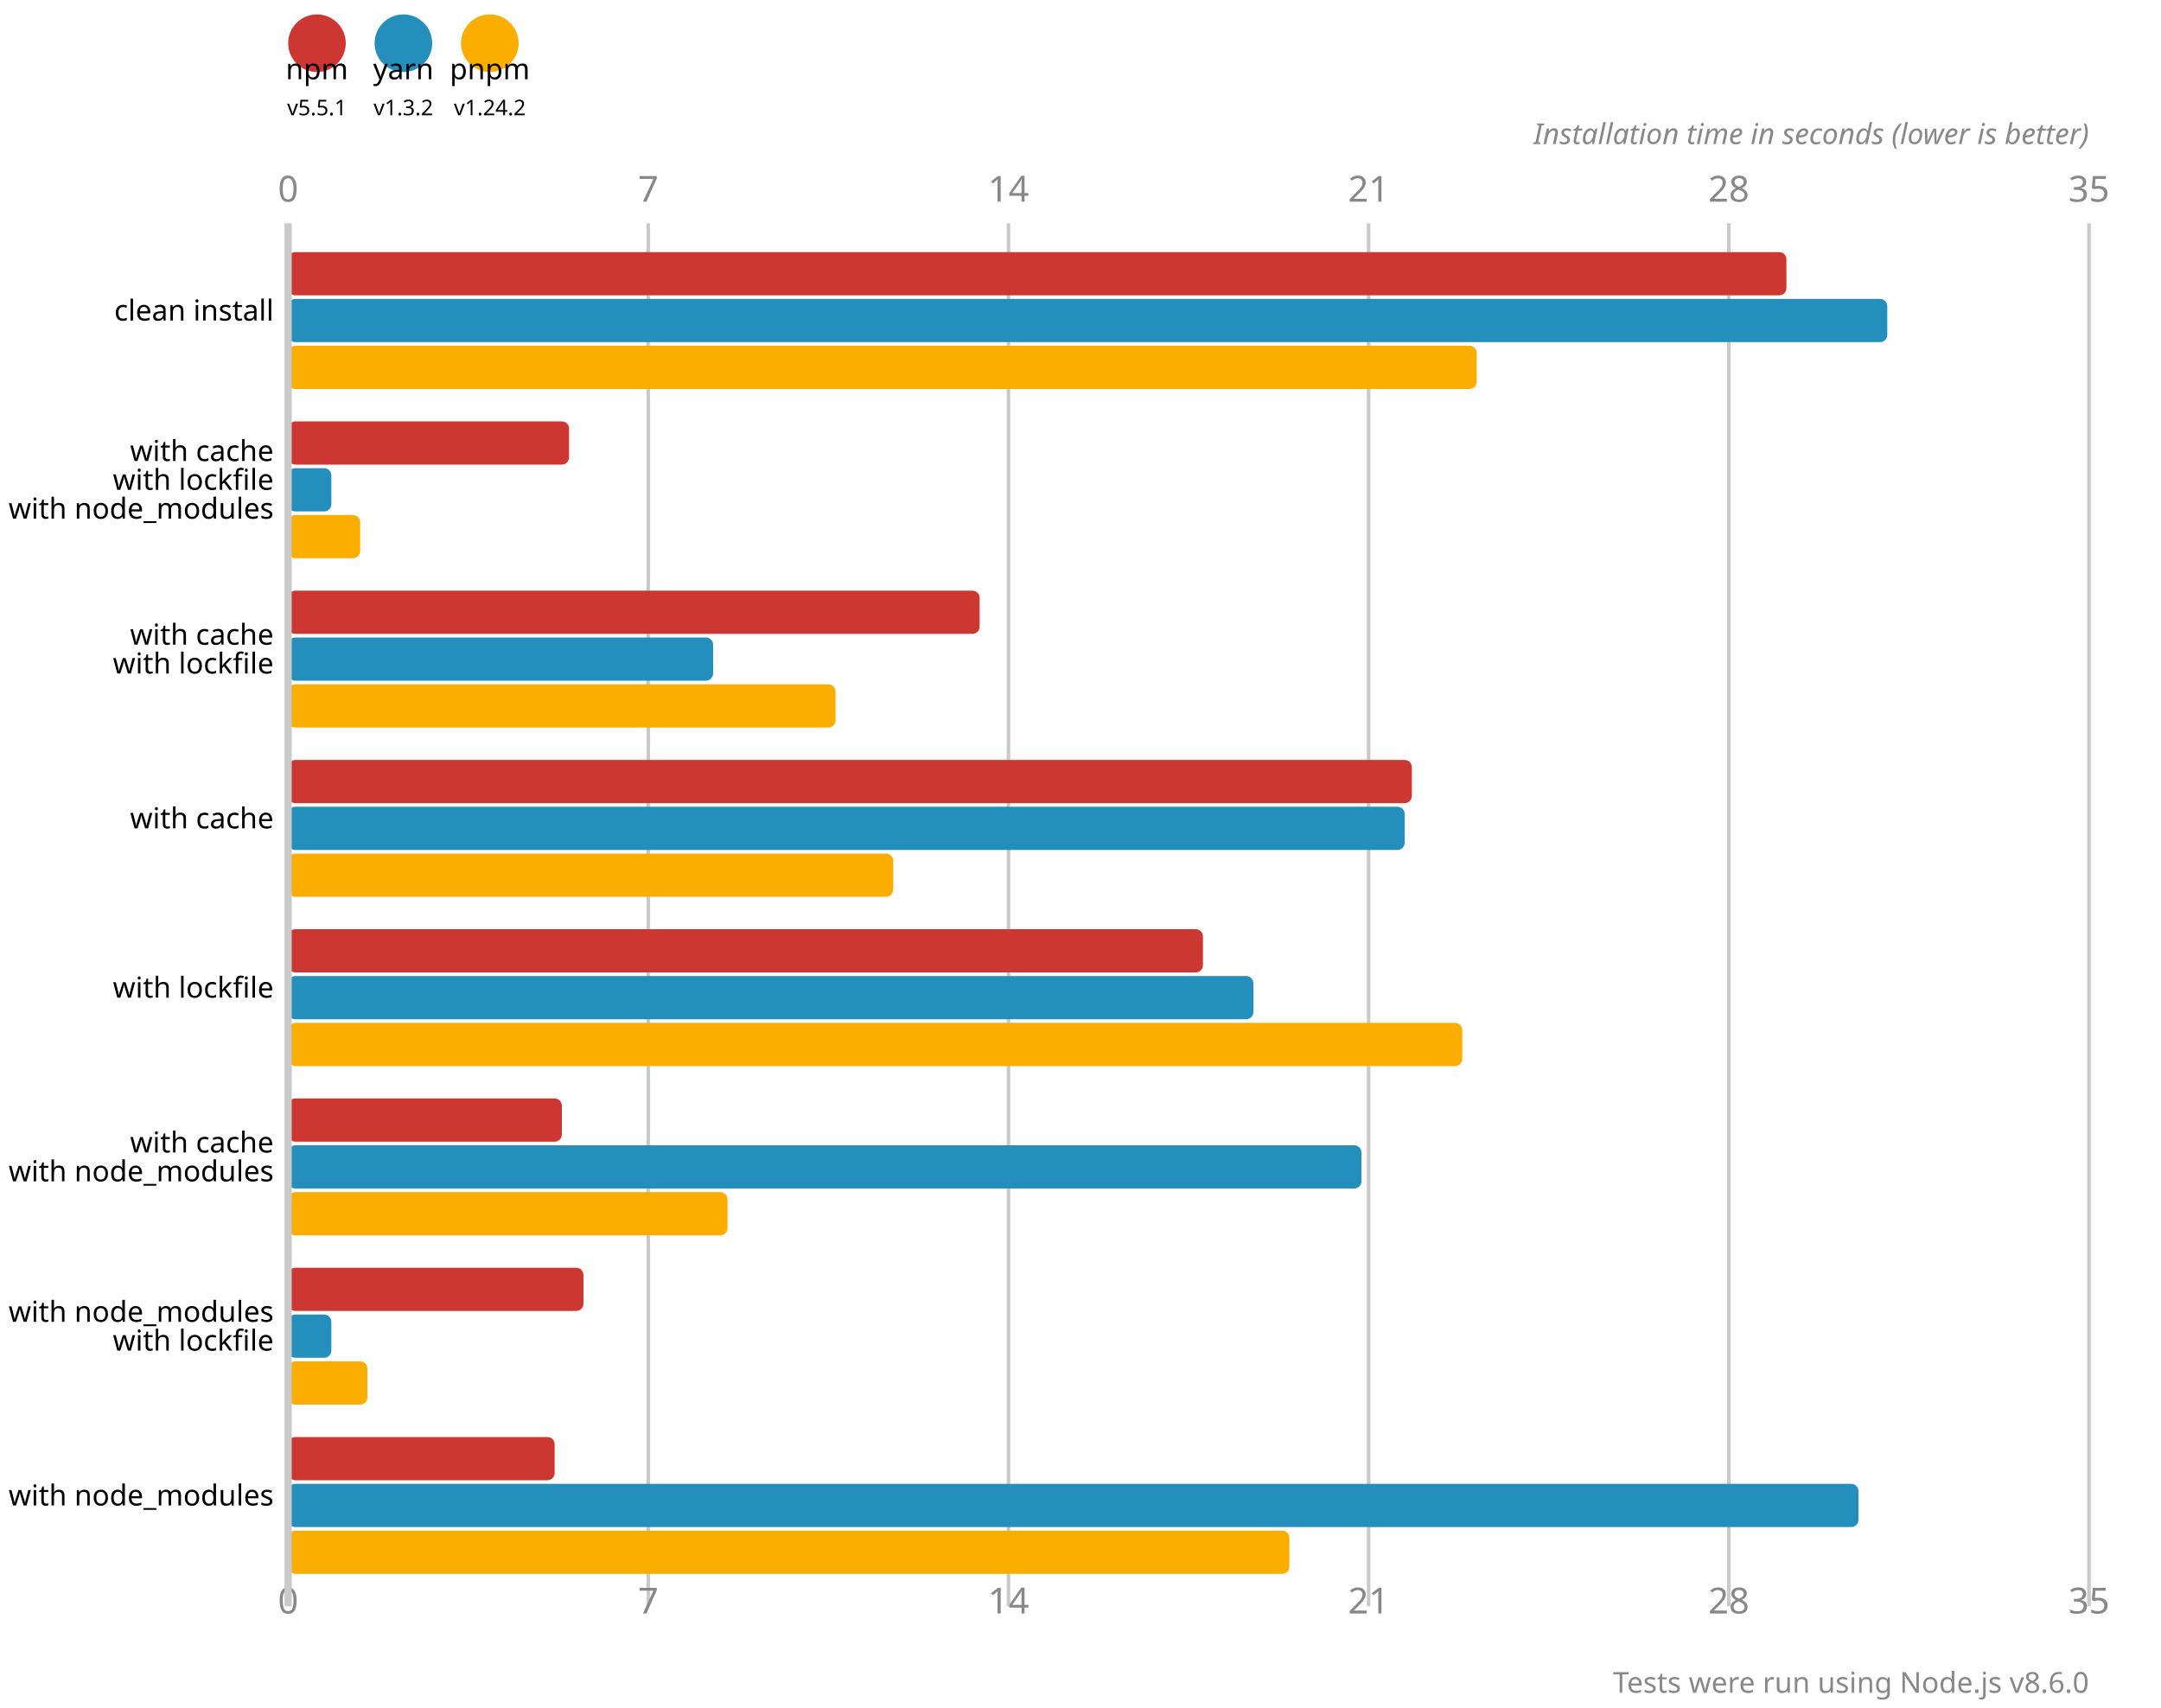
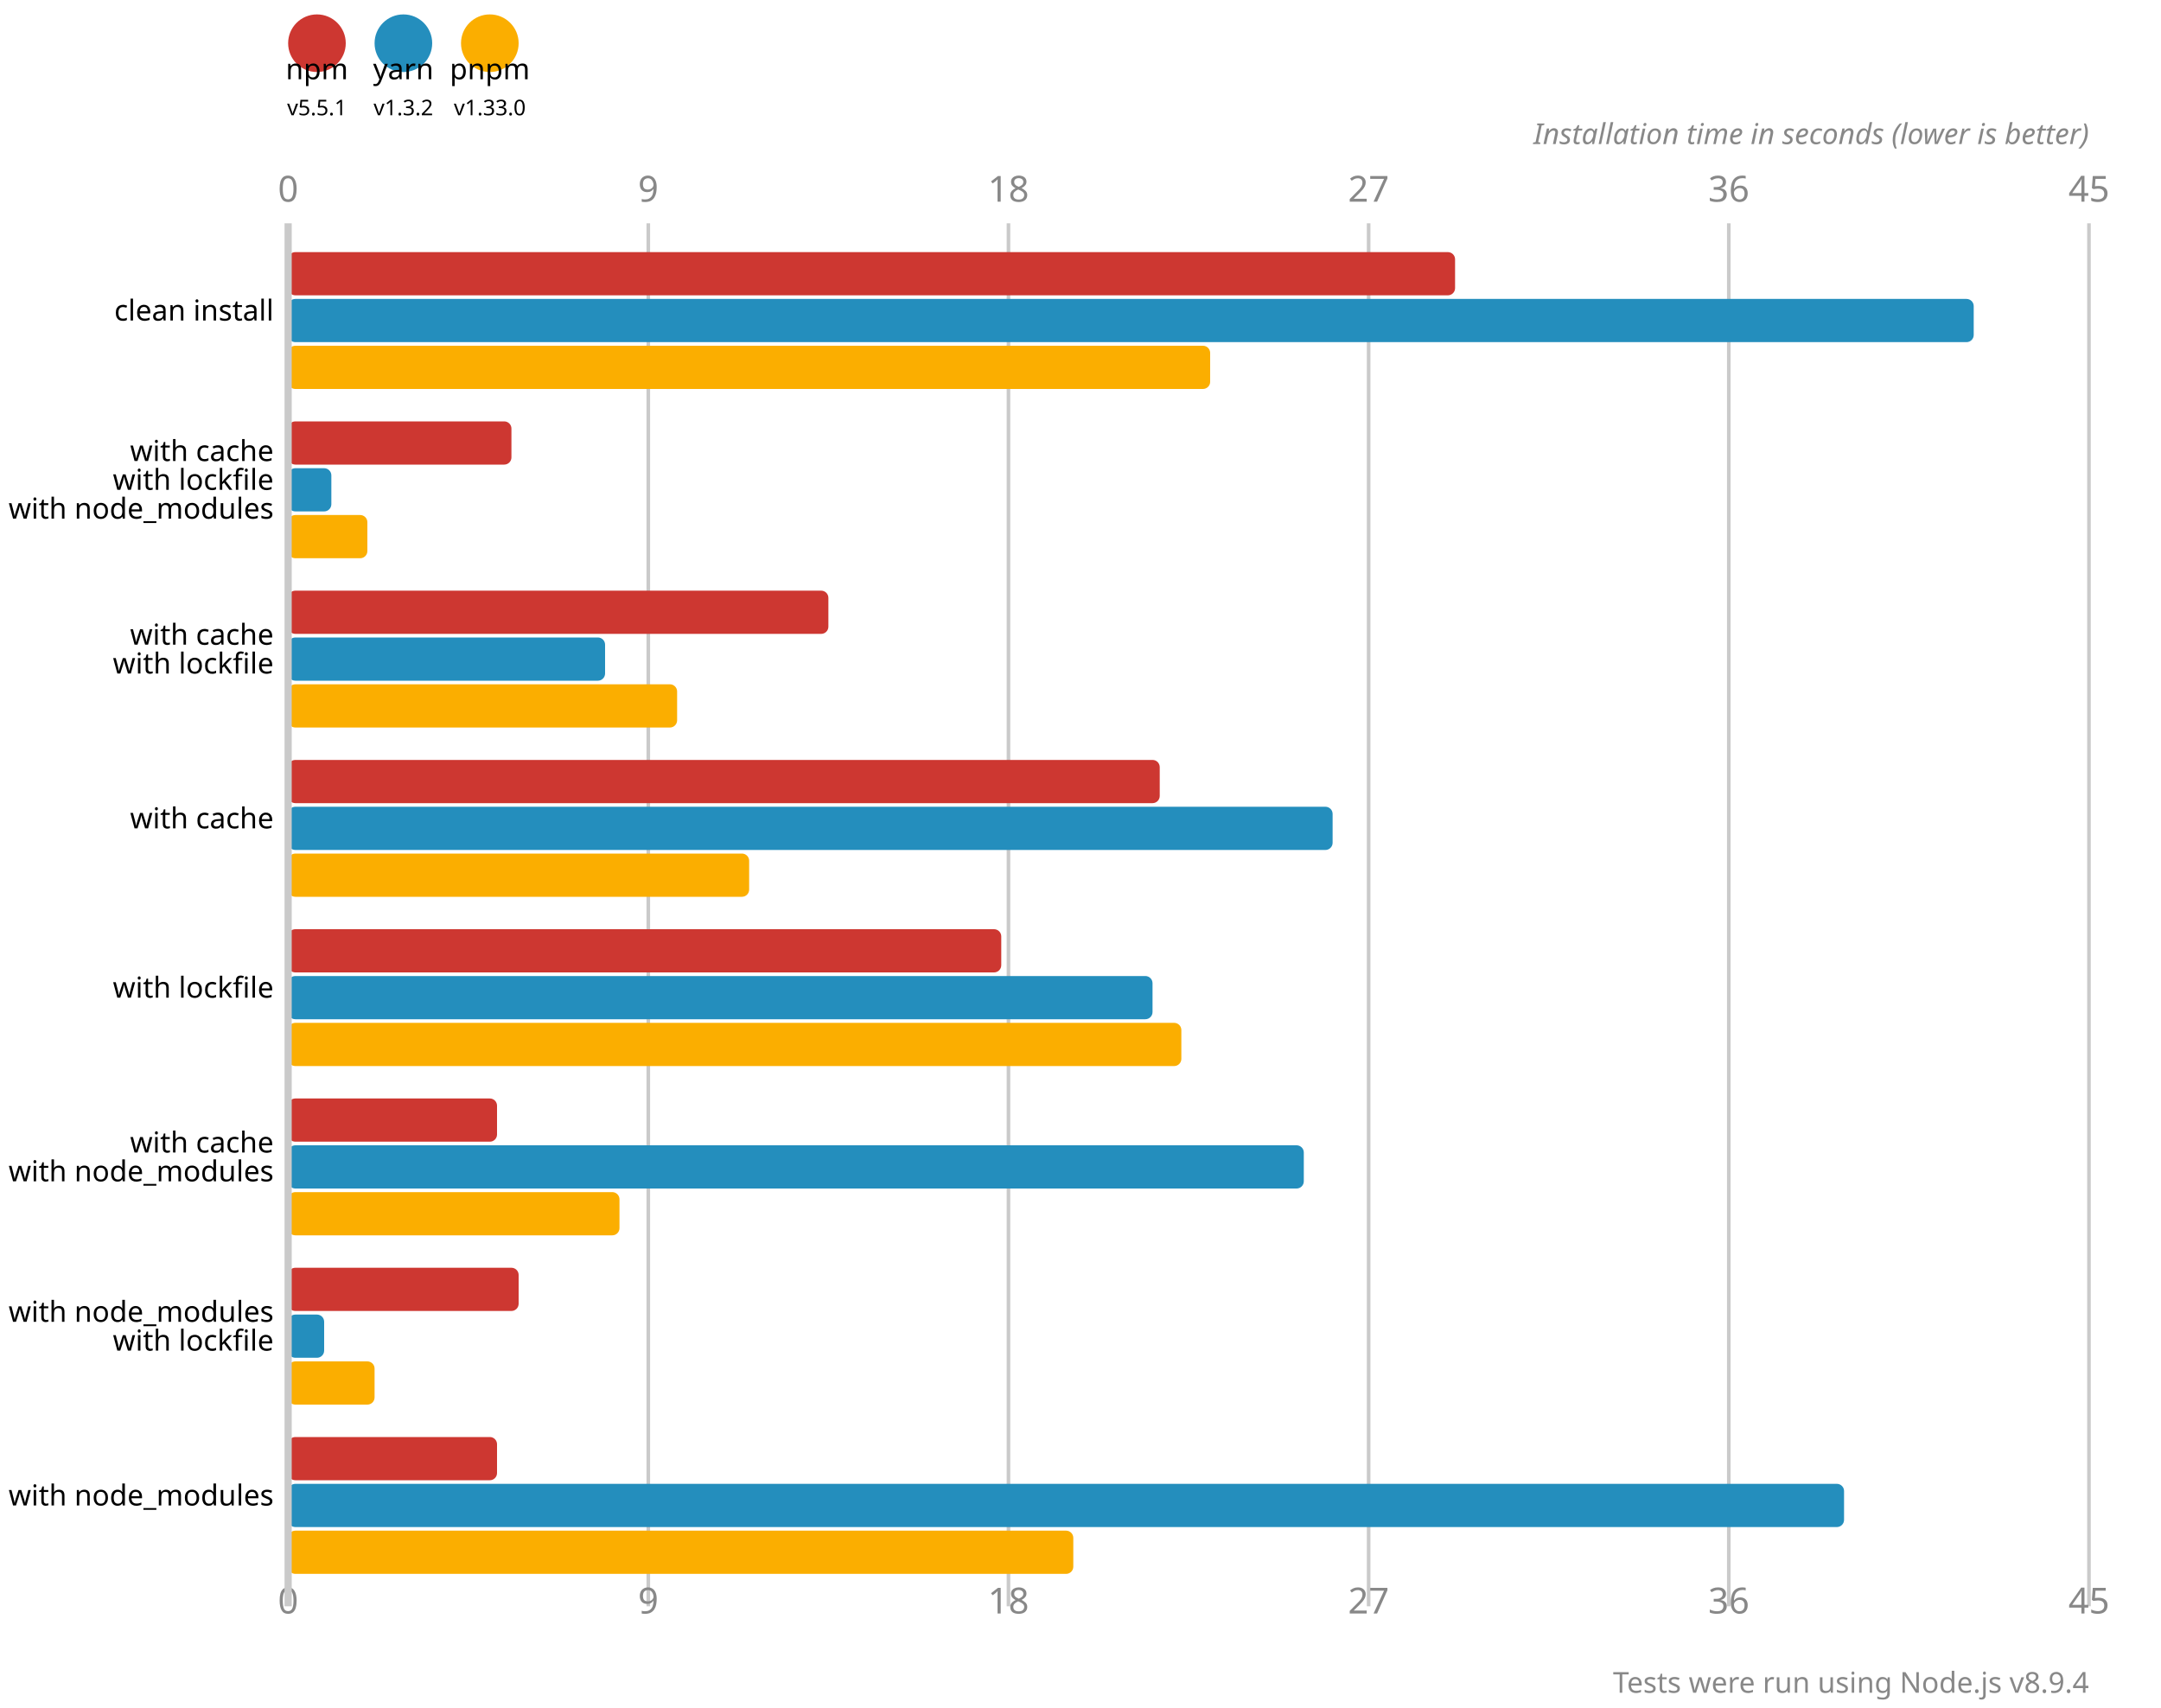
<svg xmlns="http://www.w3.org/2000/svg" version="1.1" viewBox="0 0 300 237">
  <circle cx="44" cy="6" r="4" fill="#cd3731" />
  <text x="44" y="11" font-size="4" font-family="system-ui" alignment-baseline="hanging" text-anchor="middle">npm</text>
  <text x="44" y="16" font-size="3" font-family="system-ui" alignment-baseline="hanging" text-anchor="middle">v5.5.1</text>
  <circle cx="56" cy="6" r="4" fill="#248ebd" />
  <text x="56" y="11" font-size="4" font-family="system-ui" alignment-baseline="hanging" text-anchor="middle">yarn</text>
  <text x="56" y="16" font-size="3" font-family="system-ui" alignment-baseline="hanging" text-anchor="middle">v1.3.2</text>
  <circle cx="68" cy="6" r="4" fill="#fbae00" />
  <text x="68" y="11" font-size="4" font-family="system-ui" alignment-baseline="hanging" text-anchor="middle">pnpm</text>
-   <text x="68" y="16" font-size="3" font-family="system-ui" alignment-baseline="hanging" text-anchor="middle">v1.24.2</text>
+   <text x="68" y="16" font-size="3" font-family="system-ui" alignment-baseline="hanging" text-anchor="middle">v1.33.0</text>
  <text x="40" y="28" fill="#888" font-size="5" font-family="system-ui" text-anchor="middle">0</text>
  <text x="40" y="224" fill="#888" font-size="5" font-family="system-ui" text-anchor="middle" alignment-baseline="hanging">0</text>
  <line x1="90" y1="31" x2="90" y2="223" stroke-width="0.5" stroke="#cacaca" />
-   <text x="90" y="28" fill="#888" font-size="5" font-family="system-ui" text-anchor="middle">7</text>
-   <text x="90" y="224" fill="#888" font-size="5" font-family="system-ui" text-anchor="middle" alignment-baseline="hanging">7</text>
+   <text x="90" y="28" fill="#888" font-size="5" font-family="system-ui" text-anchor="middle">9</text>
+   <text x="90" y="224" fill="#888" font-size="5" font-family="system-ui" text-anchor="middle" alignment-baseline="hanging">9</text>
  <line x1="140" y1="31" x2="140" y2="223" stroke-width="0.5" stroke="#cacaca" />
-   <text x="140" y="28" fill="#888" font-size="5" font-family="system-ui" text-anchor="middle">14</text>
-   <text x="140" y="224" fill="#888" font-size="5" font-family="system-ui" text-anchor="middle" alignment-baseline="hanging">14</text>
+   <text x="140" y="28" fill="#888" font-size="5" font-family="system-ui" text-anchor="middle">18</text>
+   <text x="140" y="224" fill="#888" font-size="5" font-family="system-ui" text-anchor="middle" alignment-baseline="hanging">18</text>
  <line x1="190" y1="31" x2="190" y2="223" stroke-width="0.5" stroke="#cacaca" />
-   <text x="190" y="28" fill="#888" font-size="5" font-family="system-ui" text-anchor="middle">21</text>
-   <text x="190" y="224" fill="#888" font-size="5" font-family="system-ui" text-anchor="middle" alignment-baseline="hanging">21</text>
+   <text x="190" y="28" fill="#888" font-size="5" font-family="system-ui" text-anchor="middle">27</text>
+   <text x="190" y="224" fill="#888" font-size="5" font-family="system-ui" text-anchor="middle" alignment-baseline="hanging">27</text>
  <line x1="240" y1="31" x2="240" y2="223" stroke-width="0.5" stroke="#cacaca" />
-   <text x="240" y="28" fill="#888" font-size="5" font-family="system-ui" text-anchor="middle">28</text>
-   <text x="240" y="224" fill="#888" font-size="5" font-family="system-ui" text-anchor="middle" alignment-baseline="hanging">28</text>
+   <text x="240" y="28" fill="#888" font-size="5" font-family="system-ui" text-anchor="middle">36</text>
+   <text x="240" y="224" fill="#888" font-size="5" font-family="system-ui" text-anchor="middle" alignment-baseline="hanging">36</text>
  <line x1="290" y1="31" x2="290" y2="223" stroke-width="0.5" stroke="#cacaca" />
-   <text x="290" y="28" fill="#888" font-size="5" font-family="system-ui" text-anchor="middle">35</text>
-   <text x="290" y="224" fill="#888" font-size="5" font-family="system-ui" text-anchor="middle" alignment-baseline="hanging">35</text>
+   <text x="290" y="28" fill="#888" font-size="5" font-family="system-ui" text-anchor="middle">45</text>
+   <text x="290" y="224" fill="#888" font-size="5" font-family="system-ui" text-anchor="middle" alignment-baseline="hanging">45</text>
  <text x="290" y="20" font-size="4" font-family="system-ui" font-style="italic" text-anchor="end" fill="#888">Installation time in seconds (lower is better)</text>
-   <rect x="40" y="35" width="208" height="6" fill="#cd3731" rx="1" ry="1" />
-   <rect x="40" y="41.5" width="222" height="6" fill="#248ebd" rx="1" ry="1" />
-   <rect x="40" y="48" width="165" height="6" fill="#fbae00" rx="1" ry="1" />
-   <rect x="40" y="58.5" width="39" height="6" fill="#cd3731" rx="1" ry="1" />
+   <rect x="40" y="35" width="162" height="6" fill="#cd3731" rx="1" ry="1" />
+   <rect x="40" y="41.5" width="234" height="6" fill="#248ebd" rx="1" ry="1" />
+   <rect x="40" y="48" width="128" height="6" fill="#fbae00" rx="1" ry="1" />
+   <rect x="40" y="58.5" width="31" height="6" fill="#cd3731" rx="1" ry="1" />
  <rect x="40" y="65" width="6" height="6" fill="#248ebd" rx="1" ry="1" />
-   <rect x="40" y="71.5" width="10" height="6" fill="#fbae00" rx="1" ry="1" />
-   <rect x="40" y="82" width="96" height="6" fill="#cd3731" rx="1" ry="1" />
-   <rect x="40" y="88.5" width="59" height="6" fill="#248ebd" rx="1" ry="1" />
-   <rect x="40" y="95" width="76" height="6" fill="#fbae00" rx="1" ry="1" />
-   <rect x="40" y="105.5" width="156" height="6" fill="#cd3731" rx="1" ry="1" />
-   <rect x="40" y="112" width="155" height="6" fill="#248ebd" rx="1" ry="1" />
-   <rect x="40" y="118.5" width="84" height="6" fill="#fbae00" rx="1" ry="1" />
-   <rect x="40" y="129" width="127" height="6" fill="#cd3731" rx="1" ry="1" />
-   <rect x="40" y="135.5" width="134" height="6" fill="#248ebd" rx="1" ry="1" />
-   <rect x="40" y="142" width="163" height="6" fill="#fbae00" rx="1" ry="1" />
-   <rect x="40" y="152.5" width="38" height="6" fill="#cd3731" rx="1" ry="1" />
-   <rect x="40" y="159" width="149" height="6" fill="#248ebd" rx="1" ry="1" />
-   <rect x="40" y="165.5" width="61" height="6" fill="#fbae00" rx="1" ry="1" />
-   <rect x="40" y="176" width="41" height="6" fill="#cd3731" rx="1" ry="1" />
-   <rect x="40" y="182.5" width="6" height="6" fill="#248ebd" rx="1" ry="1" />
-   <rect x="40" y="189" width="11" height="6" fill="#fbae00" rx="1" ry="1" />
-   <rect x="40" y="199.5" width="37" height="6" fill="#cd3731" rx="1" ry="1" />
-   <rect x="40" y="206" width="218" height="6" fill="#248ebd" rx="1" ry="1" />
-   <rect x="40" y="212.5" width="139" height="6" fill="#fbae00" rx="1" ry="1" />
+   <rect x="40" y="71.5" width="11" height="6" fill="#fbae00" rx="1" ry="1" />
+   <rect x="40" y="82" width="75" height="6" fill="#cd3731" rx="1" ry="1" />
+   <rect x="40" y="88.5" width="44" height="6" fill="#248ebd" rx="1" ry="1" />
+   <rect x="40" y="95" width="54" height="6" fill="#fbae00" rx="1" ry="1" />
+   <rect x="40" y="105.5" width="121" height="6" fill="#cd3731" rx="1" ry="1" />
+   <rect x="40" y="112" width="145" height="6" fill="#248ebd" rx="1" ry="1" />
+   <rect x="40" y="118.5" width="64" height="6" fill="#fbae00" rx="1" ry="1" />
+   <rect x="40" y="129" width="99" height="6" fill="#cd3731" rx="1" ry="1" />
+   <rect x="40" y="135.5" width="120" height="6" fill="#248ebd" rx="1" ry="1" />
+   <rect x="40" y="142" width="124" height="6" fill="#fbae00" rx="1" ry="1" />
+   <rect x="40" y="152.5" width="29" height="6" fill="#cd3731" rx="1" ry="1" />
+   <rect x="40" y="159" width="141" height="6" fill="#248ebd" rx="1" ry="1" />
+   <rect x="40" y="165.5" width="46" height="6" fill="#fbae00" rx="1" ry="1" />
+   <rect x="40" y="176" width="32" height="6" fill="#cd3731" rx="1" ry="1" />
+   <rect x="40" y="182.5" width="5" height="6" fill="#248ebd" rx="1" ry="1" />
+   <rect x="40" y="189" width="12" height="6" fill="#fbae00" rx="1" ry="1" />
+   <rect x="40" y="199.5" width="29" height="6" fill="#cd3731" rx="1" ry="1" />
+   <rect x="40" y="206" width="216" height="6" fill="#248ebd" rx="1" ry="1" />
+   <rect x="40" y="212.5" width="109" height="6" fill="#fbae00" rx="1" ry="1" />
  <line x1="40" y1="31" x2="40" y2="223" stroke-width="1" stroke="#cacaca" />
  <text x="38" y="44.5" font-size="4" font-family="system-ui" alignment-baseline="middle" text-anchor="end">clean install</text>
  <text x="38" y="64" font-size="4" font-family="system-ui" alignment-baseline="middle" text-anchor="end">with cache</text>
  <text x="38" y="68" font-size="4" font-family="system-ui" alignment-baseline="middle" text-anchor="end">with lockfile</text>
  <text x="38" y="72" font-size="4" font-family="system-ui" alignment-baseline="middle" text-anchor="end">with node_modules</text>
  <text x="38" y="89.5" font-size="4" font-family="system-ui" alignment-baseline="middle" text-anchor="end">with cache</text>
  <text x="38" y="93.5" font-size="4" font-family="system-ui" alignment-baseline="middle" text-anchor="end">with lockfile</text>
  <text x="38" y="115" font-size="4" font-family="system-ui" alignment-baseline="middle" text-anchor="end">with cache</text>
  <text x="38" y="138.5" font-size="4" font-family="system-ui" alignment-baseline="middle" text-anchor="end">with lockfile</text>
  <text x="38" y="160" font-size="4" font-family="system-ui" alignment-baseline="middle" text-anchor="end">with cache</text>
  <text x="38" y="164" font-size="4" font-family="system-ui" alignment-baseline="middle" text-anchor="end">with node_modules</text>
  <text x="38" y="183.5" font-size="4" font-family="system-ui" alignment-baseline="middle" text-anchor="end">with node_modules</text>
  <text x="38" y="187.5" font-size="4" font-family="system-ui" alignment-baseline="middle" text-anchor="end">with lockfile</text>
  <text x="38" y="209" font-size="4" font-family="system-ui" alignment-baseline="middle" text-anchor="end">with node_modules</text>
-   <text x="290" y="235" font-size="4" font-family="system-ui" text-anchor="end" fill="#888">Tests were run using Node.js v8.6.0</text>
+   <text x="290" y="235" font-size="4" font-family="system-ui" text-anchor="end" fill="#888">Tests were run using Node.js v8.9.4</text>
</svg>
